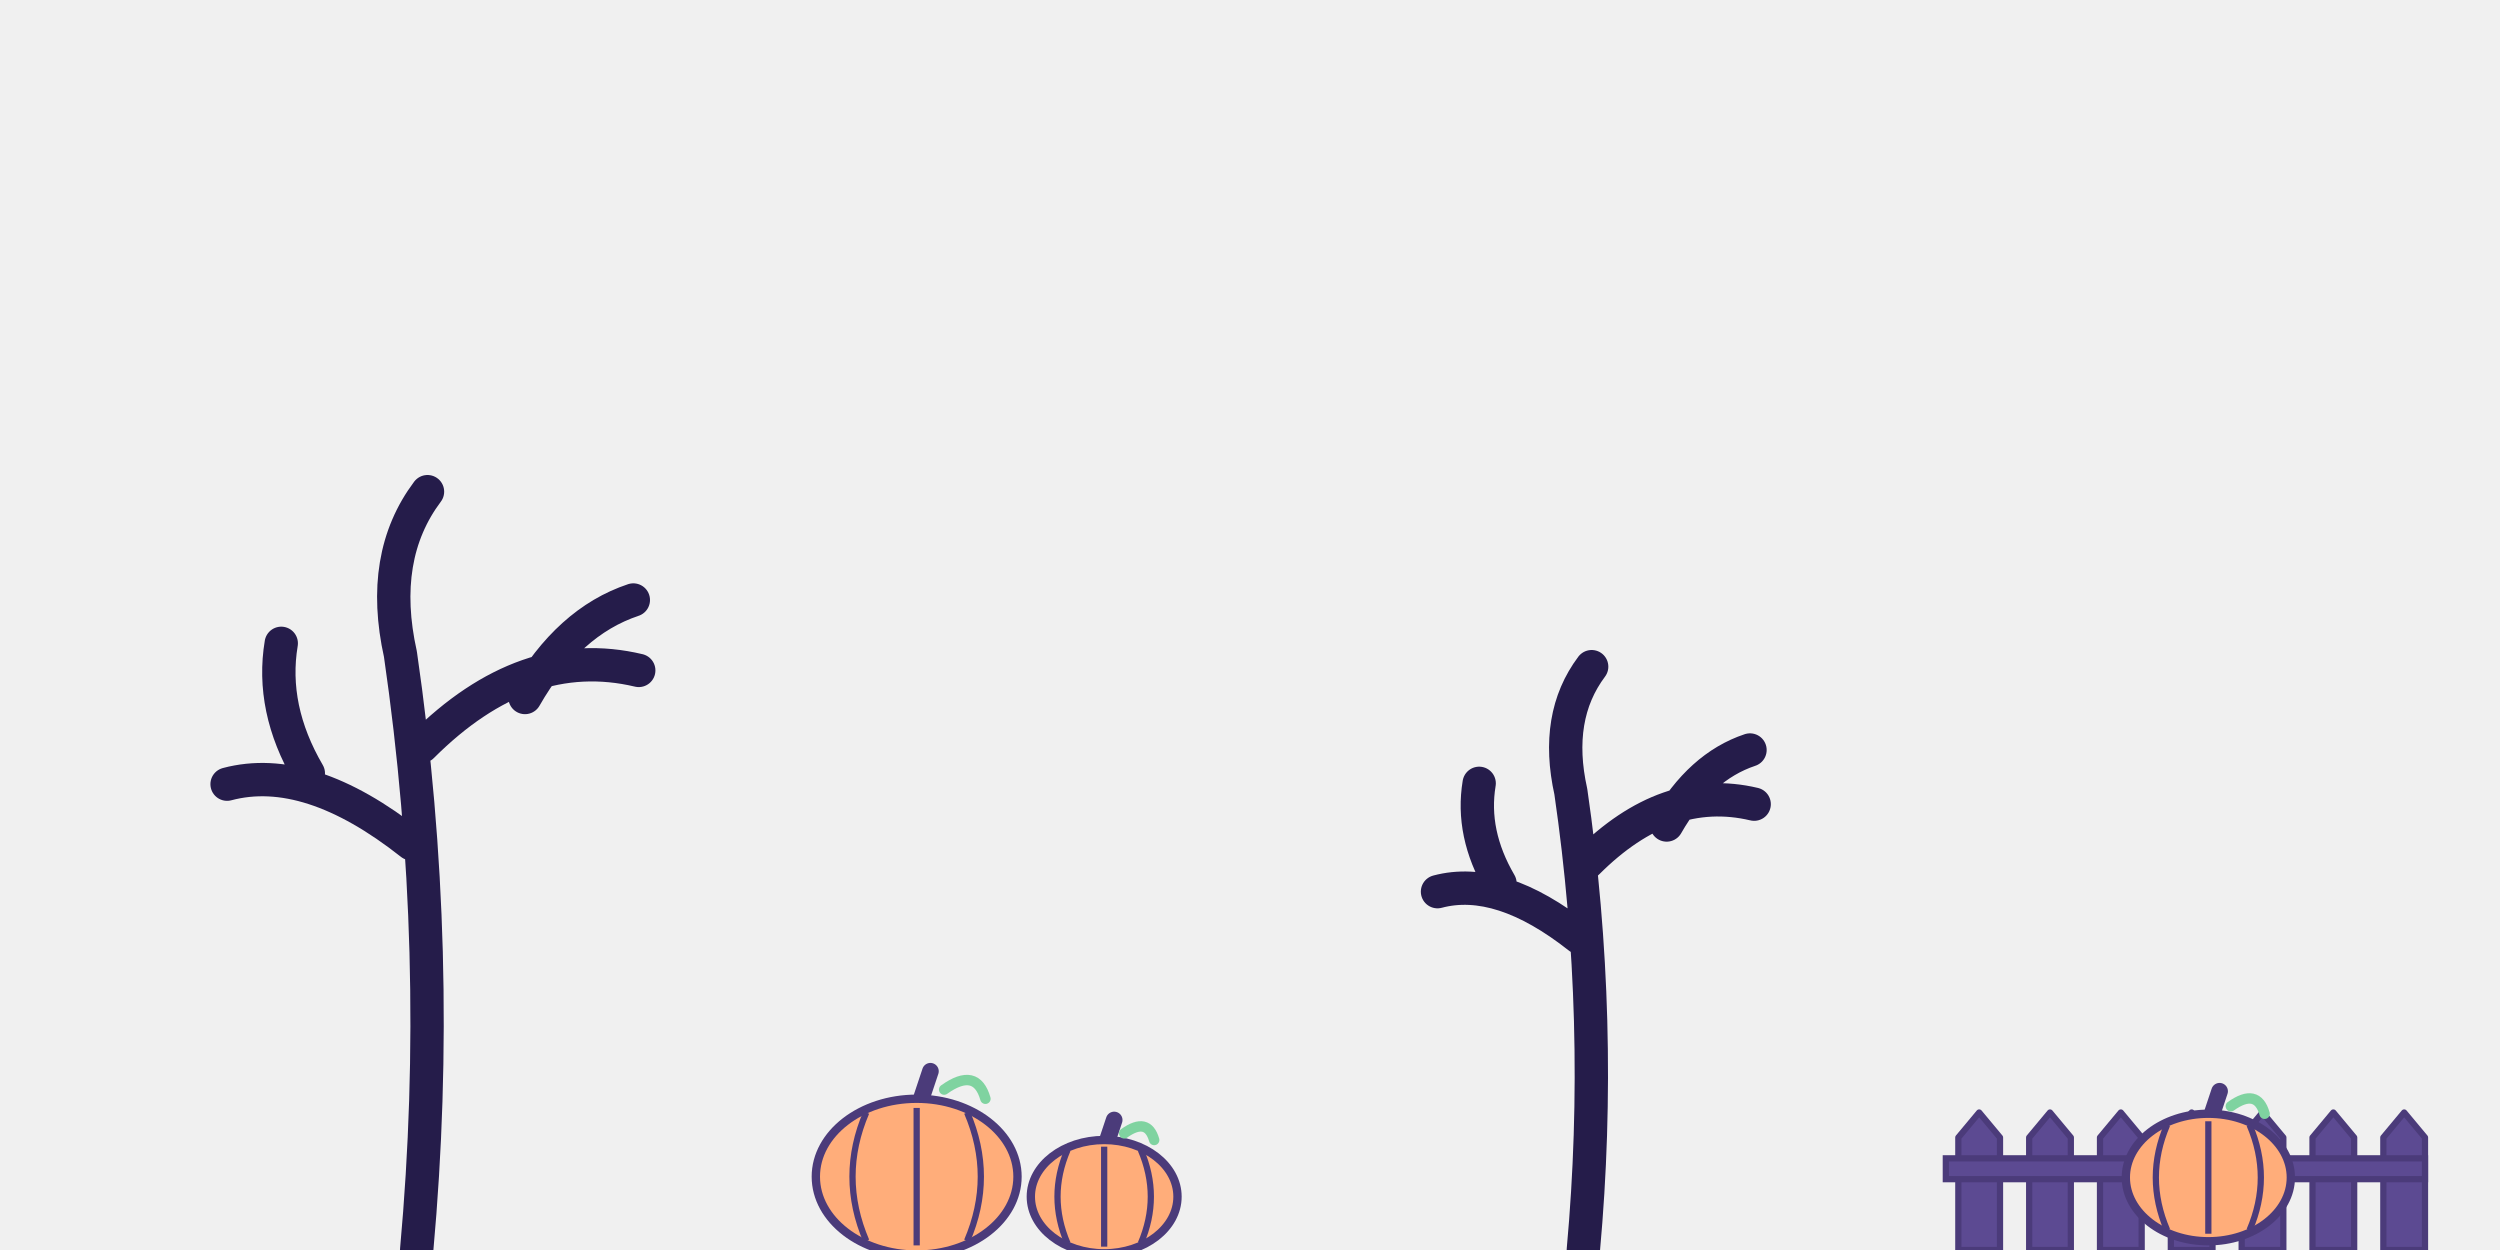
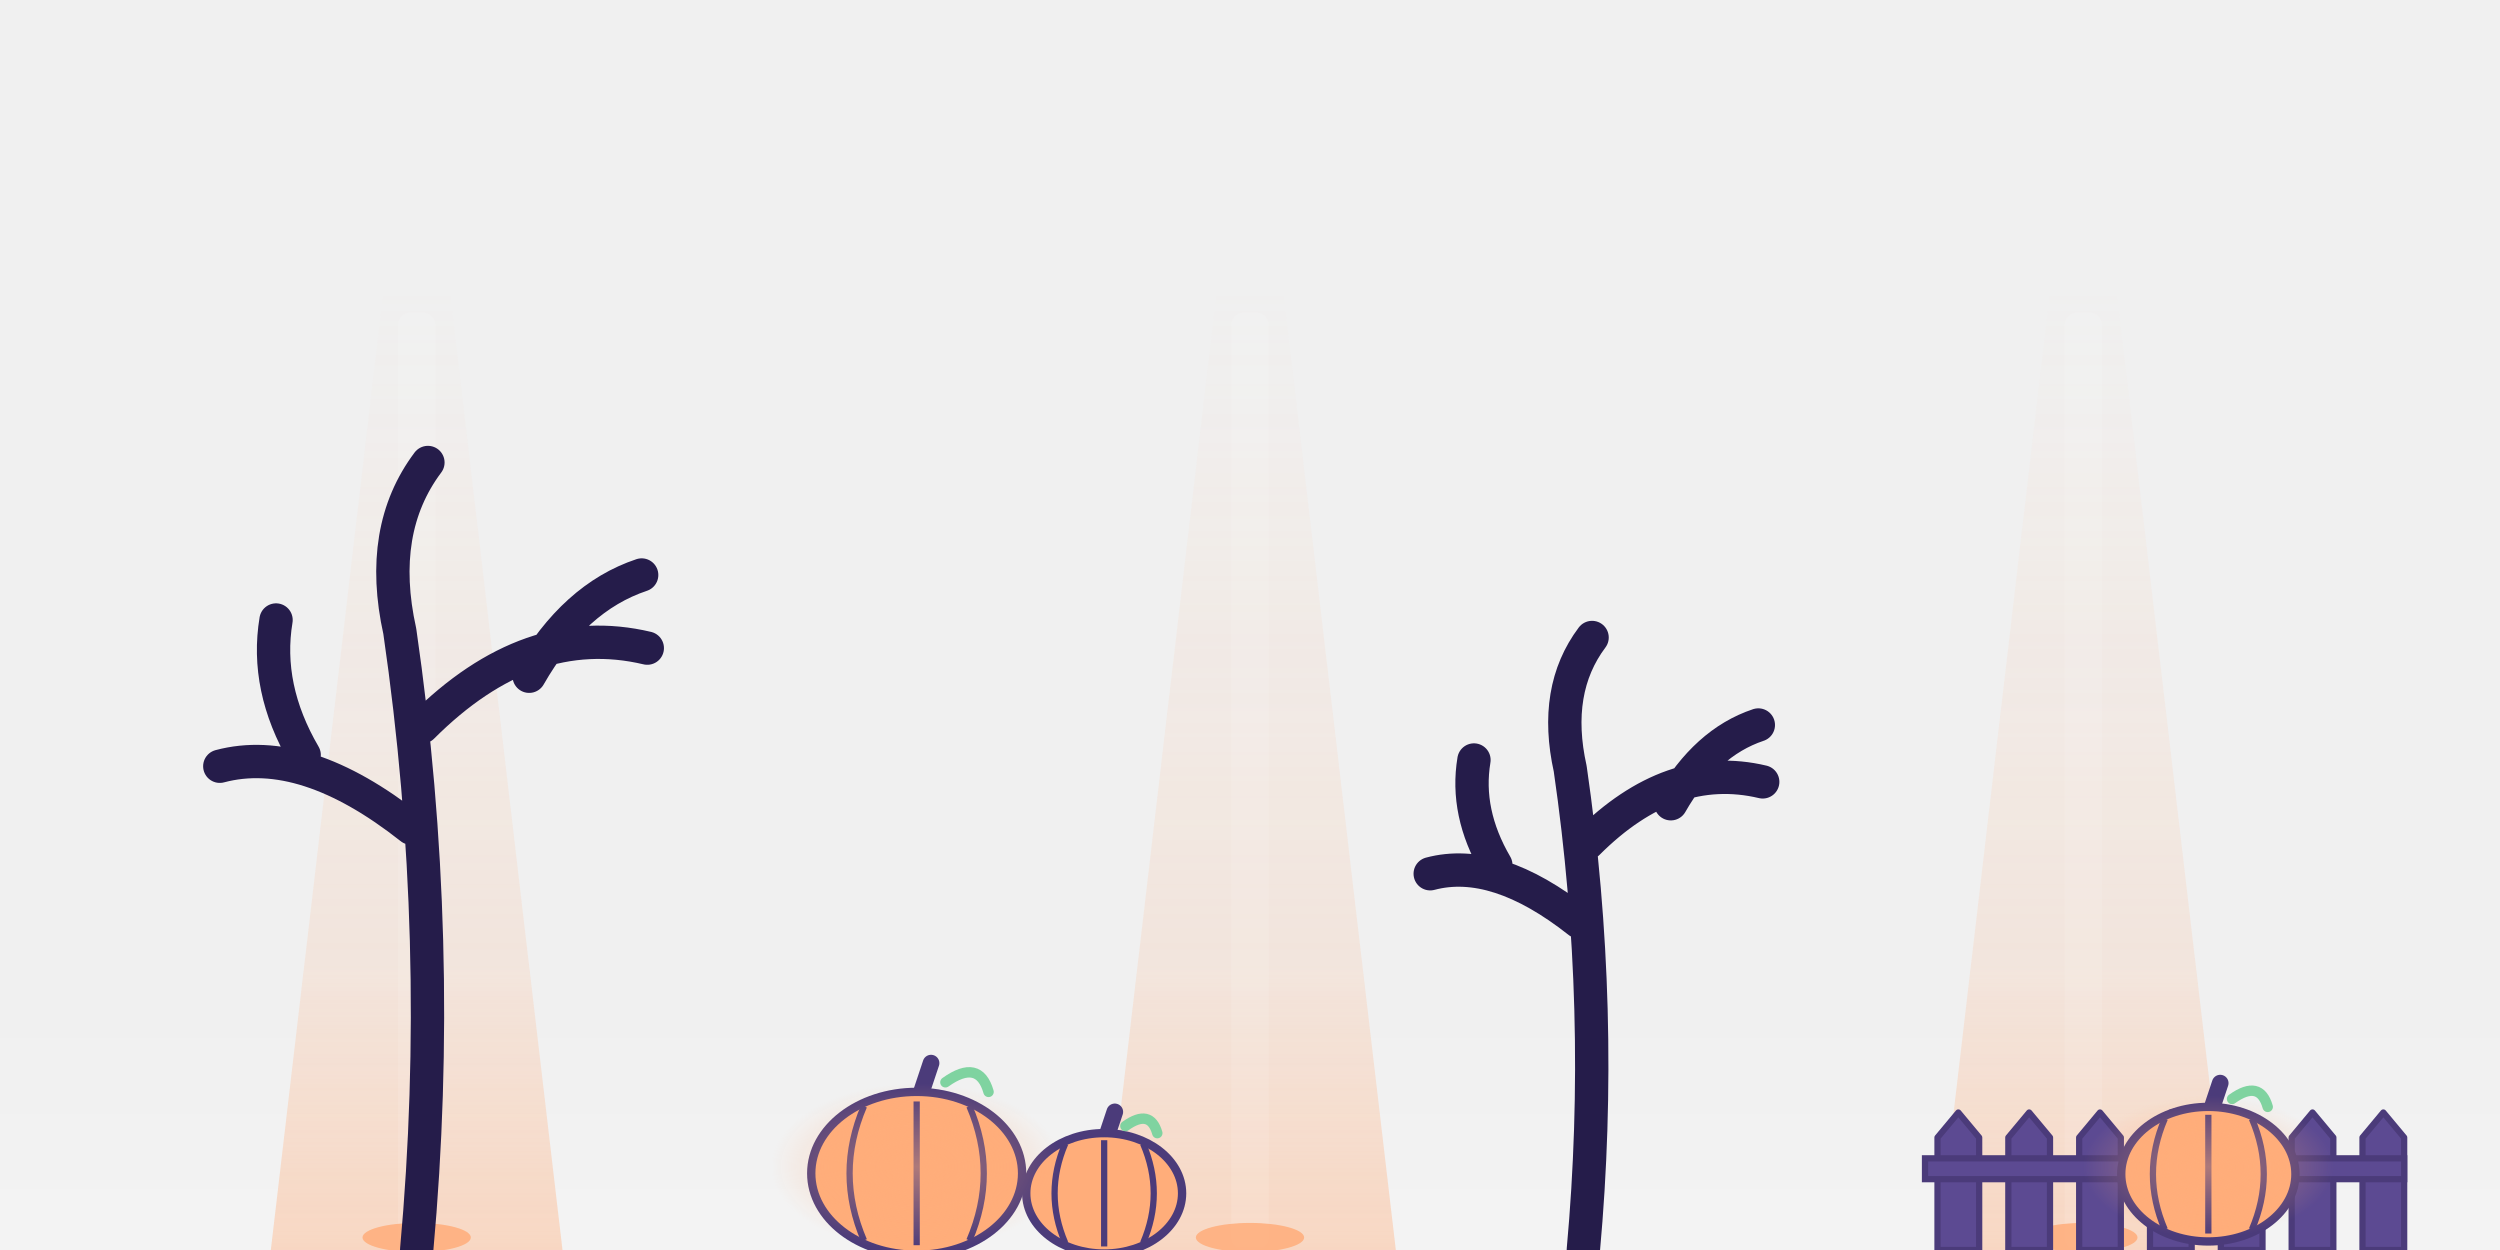
<svg xmlns="http://www.w3.org/2000/svg" viewBox="0 0 1200 600" width="1200" height="600">
-   <g transform="translate(200.0 600.0) scale(1.3)">
-     <path d="M0 0 Q10 -110 -6 -220 M-2 -150 Q-40 -180 -70 -172 M2 -186 Q40 -224 82 -214 M-6 -220 Q-14 -256 4 -280 M40 -204 Q56 -232 80 -240 M-40 -176 Q-54 -200 -50 -224" fill="none" stroke="#251C4A" stroke-width="12.31" stroke-linecap="round" />
+   <defs>
+     <linearGradient id="sky" x1="0" y1="0" x2="0" y2="1">
+       <stop offset="0" stop-color="#130E2E" stop-opacity="1" />
+       <stop offset="1" stop-color="#45367E" stop-opacity="1" />
+     </linearGradient>
+     <radialGradient id="bloom" cx="0.5" cy="0.5" r="0.5">
+       <stop offset="0" stop-color="#FFFFFF" stop-opacity="0.55" />
+       <stop offset="1" stop-color="#FFFFFF" stop-opacity="0" />
+     </radialGradient>
+     <radialGradient id="acc" cx="0.5" cy="0.5" r="0.5">
+       <stop offset="0" stop-color="#FFAD7A" stop-opacity="0.55" />
+       <stop offset="1" stop-color="#FFAD7A" stop-opacity="0" />
+     </radialGradient>
+     <radialGradient id="acc2" cx="0.5" cy="0.5" r="0.5">
+       <stop offset="0" stop-color="#B3FF8A" stop-opacity="0.45" />
+       <stop offset="1" stop-color="#B3FF8A" stop-opacity="0" />
+     </radialGradient>
+     <linearGradient id="uplight" x1="0" y1="0" x2="0" y2="1">
+       <stop offset="0" stop-color="#FFAD7A" stop-opacity="0" />
+       <stop offset="0.7" stop-color="#FFAD7A" stop-opacity="0.18" />
+       <stop offset="1" stop-color="#FFAD7A" stop-opacity="0.45" />
+     </linearGradient>
+     <linearGradient id="haze" x1="0" y1="0" x2="0" y2="1">
+       <stop offset="0" stop-color="#FFFFFF" stop-opacity="0" />
+       <stop offset="1" stop-color="#FFFFFF" stop-opacity="0.22" />
+     </linearGradient>
+   </defs>
+   <rect x="0" y="480" width="1200" height="120" fill="url(#haze)" />
+   <path d="M130 600 L184 140 H216 L270 600 Z" fill="url(#uplight)" opacity="0.9" />
+   <rect x="191" y="150" width="18" height="450" rx="6" fill="#FFFFFF" opacity="0.10" />
+   <ellipse cx="200" cy="594" rx="26" ry="7" fill="#FFAD7A" opacity="0.85" />
+   <path d="M530 600 L584 140 H616 L670 600 Z" fill="url(#uplight)" opacity="0.9" />
+   <rect x="591" y="150" width="18" height="450" rx="6" fill="#FFFFFF" opacity="0.10" />
+   <ellipse cx="600" cy="594" rx="26" ry="7" fill="#FFAD7A" opacity="0.85" />
+   <path d="M930 600 L984 140 H1016 L1070 600 Z" fill="url(#uplight)" opacity="0.9" />
+   <rect x="991" y="150" width="18" height="450" rx="6" fill="#FFFFFF" opacity="0.10" />
+   <ellipse cx="1000" cy="594" rx="26" ry="7" fill="#FFAD7A" opacity="0.85" />
+   <g transform="translate(200.0 600.0) scale(1.35)">
+     <path d="M0 0 Q10 -110 -6 -220 M-2 -150 Q-40 -180 -70 -172 M2 -186 Q40 -224 82 -214 M-6 -220 Q-14 -256 4 -280 M40 -204 Q56 -232 80 -240 M-40 -176 Q-54 -200 -50 -224" fill="none" stroke="#251C4A" stroke-width="11.85" stroke-linecap="round" />
  </g>
-   <g transform="translate(760.0 600.0) scale(1.0)">
-     <path d="M0 0 Q10 -110 -6 -220 M-2 -150 Q-40 -180 -70 -172 M2 -186 Q40 -224 82 -214 M-6 -220 Q-14 -256 4 -280 M40 -204 Q56 -232 80 -240 M-40 -176 Q-54 -200 -50 -224" fill="none" stroke="#251C4A" stroke-width="16.0" stroke-linecap="round" />
+   <g transform="translate(760.0 600.0) scale(1.05)">
+     <path d="M0 0 Q10 -110 -6 -220 M-2 -150 Q-40 -180 -70 -172 M2 -186 Q40 -224 82 -214 M-6 -220 Q-14 -256 4 -280 M40 -204 Q56 -232 80 -240 M-40 -176 Q-54 -200 -50 -224" fill="none" stroke="#251C4A" stroke-width="15.24" stroke-linecap="round" />
  </g>
-   <path d="M940 600 V546 L950 534 L960 546 V600 Z" fill="#5C4A92" stroke="#4B3B7A" stroke-width="3" stroke-linejoin="round" />
-   <path d="M974 600 V546 L984 534 L994 546 V600 Z" fill="#5C4A92" stroke="#4B3B7A" stroke-width="3" stroke-linejoin="round" />
-   <path d="M1008 600 V546 L1018 534 L1028 546 V600 Z" fill="#5C4A92" stroke="#4B3B7A" stroke-width="3" stroke-linejoin="round" />
-   <path d="M1042 600 V546 L1052 534 L1062 546 V600 Z" fill="#5C4A92" stroke="#4B3B7A" stroke-width="3" stroke-linejoin="round" />
-   <path d="M1076 600 V546 L1086 534 L1096 546 V600 Z" fill="#5C4A92" stroke="#4B3B7A" stroke-width="3" stroke-linejoin="round" />
-   <path d="M1110 600 V546 L1120 534 L1130 546 V600 Z" fill="#5C4A92" stroke="#4B3B7A" stroke-width="3" stroke-linejoin="round" />
-   <path d="M1144 600 V546 L1154 534 L1164 546 V600 Z" fill="#5C4A92" stroke="#4B3B7A" stroke-width="3" stroke-linejoin="round" />
-   <rect x="934" y="556" width="230" height="10" fill="#5C4A92" stroke="#4B3B7A" stroke-width="3" />
-   <g transform="translate(440.0 600.0) scale(1.1)">
-     <path d="M0 -60 L6 -78" stroke="#4B3B7A" stroke-width="7.27" stroke-linecap="round" />
-     <ellipse cx="0" cy="-32" rx="44" ry="34" fill="#FFAD7A" stroke="#4B3B7A" stroke-width="3.64" stroke-linejoin="round" stroke-linecap="round" />
-     <path d="M0 -62 V-2 M-22 -60 Q-34 -32 -22 -4 M22 -60 Q34 -32 22 -4" fill="none" stroke="#4B3B7A" stroke-width="2.73" />
-     <path d="M12 -70 Q26 -80 30 -66" fill="none" stroke="#7FD3A0" stroke-width="4.55" stroke-linecap="round" />
+   <path d="M930 600 V546 L940 534 L950 546 V600 Z" fill="#5C4A92" stroke="#4B3B7A" stroke-width="3" stroke-linejoin="round" />
+   <path d="M964 600 V546 L974 534 L984 546 V600 Z" fill="#5C4A92" stroke="#4B3B7A" stroke-width="3" stroke-linejoin="round" />
+   <path d="M998 600 V546 L1008 534 L1018 546 V600 Z" fill="#5C4A92" stroke="#4B3B7A" stroke-width="3" stroke-linejoin="round" />
+   <path d="M1032 600 V546 L1042 534 L1052 546 V600 Z" fill="#5C4A92" stroke="#4B3B7A" stroke-width="3" stroke-linejoin="round" />
+   <path d="M1066 600 V546 L1076 534 L1086 546 V600 Z" fill="#5C4A92" stroke="#4B3B7A" stroke-width="3" stroke-linejoin="round" />
+   <path d="M1100 600 V546 L1110 534 L1120 546 V600 Z" fill="#5C4A92" stroke="#4B3B7A" stroke-width="3" stroke-linejoin="round" />
+   <path d="M1134 600 V546 L1144 534 L1154 546 V600 Z" fill="#5C4A92" stroke="#4B3B7A" stroke-width="3" stroke-linejoin="round" />
+   <rect x="924" y="556" width="230" height="10" fill="#5C4A92" stroke="#4B3B7A" stroke-width="3" />
+   <g transform="translate(440.0 600.0) scale(1.15)">
+     <path d="M0 -60 L6 -78" stroke="#4B3B7A" stroke-width="6.96" stroke-linecap="round" />
+     <ellipse cx="0" cy="-32" rx="44" ry="34" fill="#FFAD7A" stroke="#4B3B7A" stroke-width="3.48" stroke-linejoin="round" stroke-linecap="round" />
+     <path d="M0 -62 V-2 M-22 -60 Q-34 -32 -22 -4 M22 -60 Q34 -32 22 -4" fill="none" stroke="#4B3B7A" stroke-width="2.61" />
+     <path d="M12 -70 Q26 -80 30 -66" fill="none" stroke="#7FD3A0" stroke-width="4.35" stroke-linecap="round" />
  </g>
-   <g transform="translate(530.0 600.0) scale(0.8)">
-     <path d="M0 -60 L6 -78" stroke="#4B3B7A" stroke-width="10.0" stroke-linecap="round" />
-     <ellipse cx="0" cy="-32" rx="44" ry="34" fill="#FFAD7A" stroke="#4B3B7A" stroke-width="5.0" stroke-linejoin="round" stroke-linecap="round" />
-     <path d="M0 -62 V-2 M-22 -60 Q-34 -32 -22 -4 M22 -60 Q34 -32 22 -4" fill="none" stroke="#4B3B7A" stroke-width="3.75" />
-     <path d="M12 -70 Q26 -80 30 -66" fill="none" stroke="#7FD3A0" stroke-width="6.25" stroke-linecap="round" />
+   <g transform="translate(530.0 600.0) scale(0.85)">
+     <path d="M0 -60 L6 -78" stroke="#4B3B7A" stroke-width="9.41" stroke-linecap="round" />
+     <ellipse cx="0" cy="-32" rx="44" ry="34" fill="#FFAD7A" stroke="#4B3B7A" stroke-width="4.71" stroke-linejoin="round" stroke-linecap="round" />
+     <path d="M0 -62 V-2 M-22 -60 Q-34 -32 -22 -4 M22 -60 Q34 -32 22 -4" fill="none" stroke="#4B3B7A" stroke-width="3.53" />
+     <path d="M12 -70 Q26 -80 30 -66" fill="none" stroke="#7FD3A0" stroke-width="5.88" stroke-linecap="round" />
  </g>
-   <g transform="translate(1060.0 594.0) scale(0.9)">
-     <path d="M0 -60 L6 -78" stroke="#4B3B7A" stroke-width="8.89" stroke-linecap="round" />
-     <ellipse cx="0" cy="-32" rx="44" ry="34" fill="#FFAD7A" stroke="#4B3B7A" stroke-width="4.44" stroke-linejoin="round" stroke-linecap="round" />
-     <path d="M0 -62 V-2 M-22 -60 Q-34 -32 -22 -4 M22 -60 Q34 -32 22 -4" fill="none" stroke="#4B3B7A" stroke-width="3.33" />
-     <path d="M12 -70 Q26 -80 30 -66" fill="none" stroke="#7FD3A0" stroke-width="5.56" stroke-linecap="round" />
+   <g transform="translate(1060.0 594.0) scale(0.95)">
+     <path d="M0 -60 L6 -78" stroke="#4B3B7A" stroke-width="8.42" stroke-linecap="round" />
+     <ellipse cx="0" cy="-32" rx="44" ry="34" fill="#FFAD7A" stroke="#4B3B7A" stroke-width="4.21" stroke-linejoin="round" stroke-linecap="round" />
+     <path d="M0 -62 V-2 M-22 -60 Q-34 -32 -22 -4 M22 -60 Q34 -32 22 -4" fill="none" stroke="#4B3B7A" stroke-width="3.16" />
+     <path d="M12 -70 Q26 -80 30 -66" fill="none" stroke="#7FD3A0" stroke-width="5.26" stroke-linecap="round" />
  </g>
+   <ellipse cx="440" cy="560" rx="70" ry="40" fill="url(#acc)" />
+   <ellipse cx="1060" cy="560" rx="60" ry="34" fill="url(#acc)" />
</svg>
